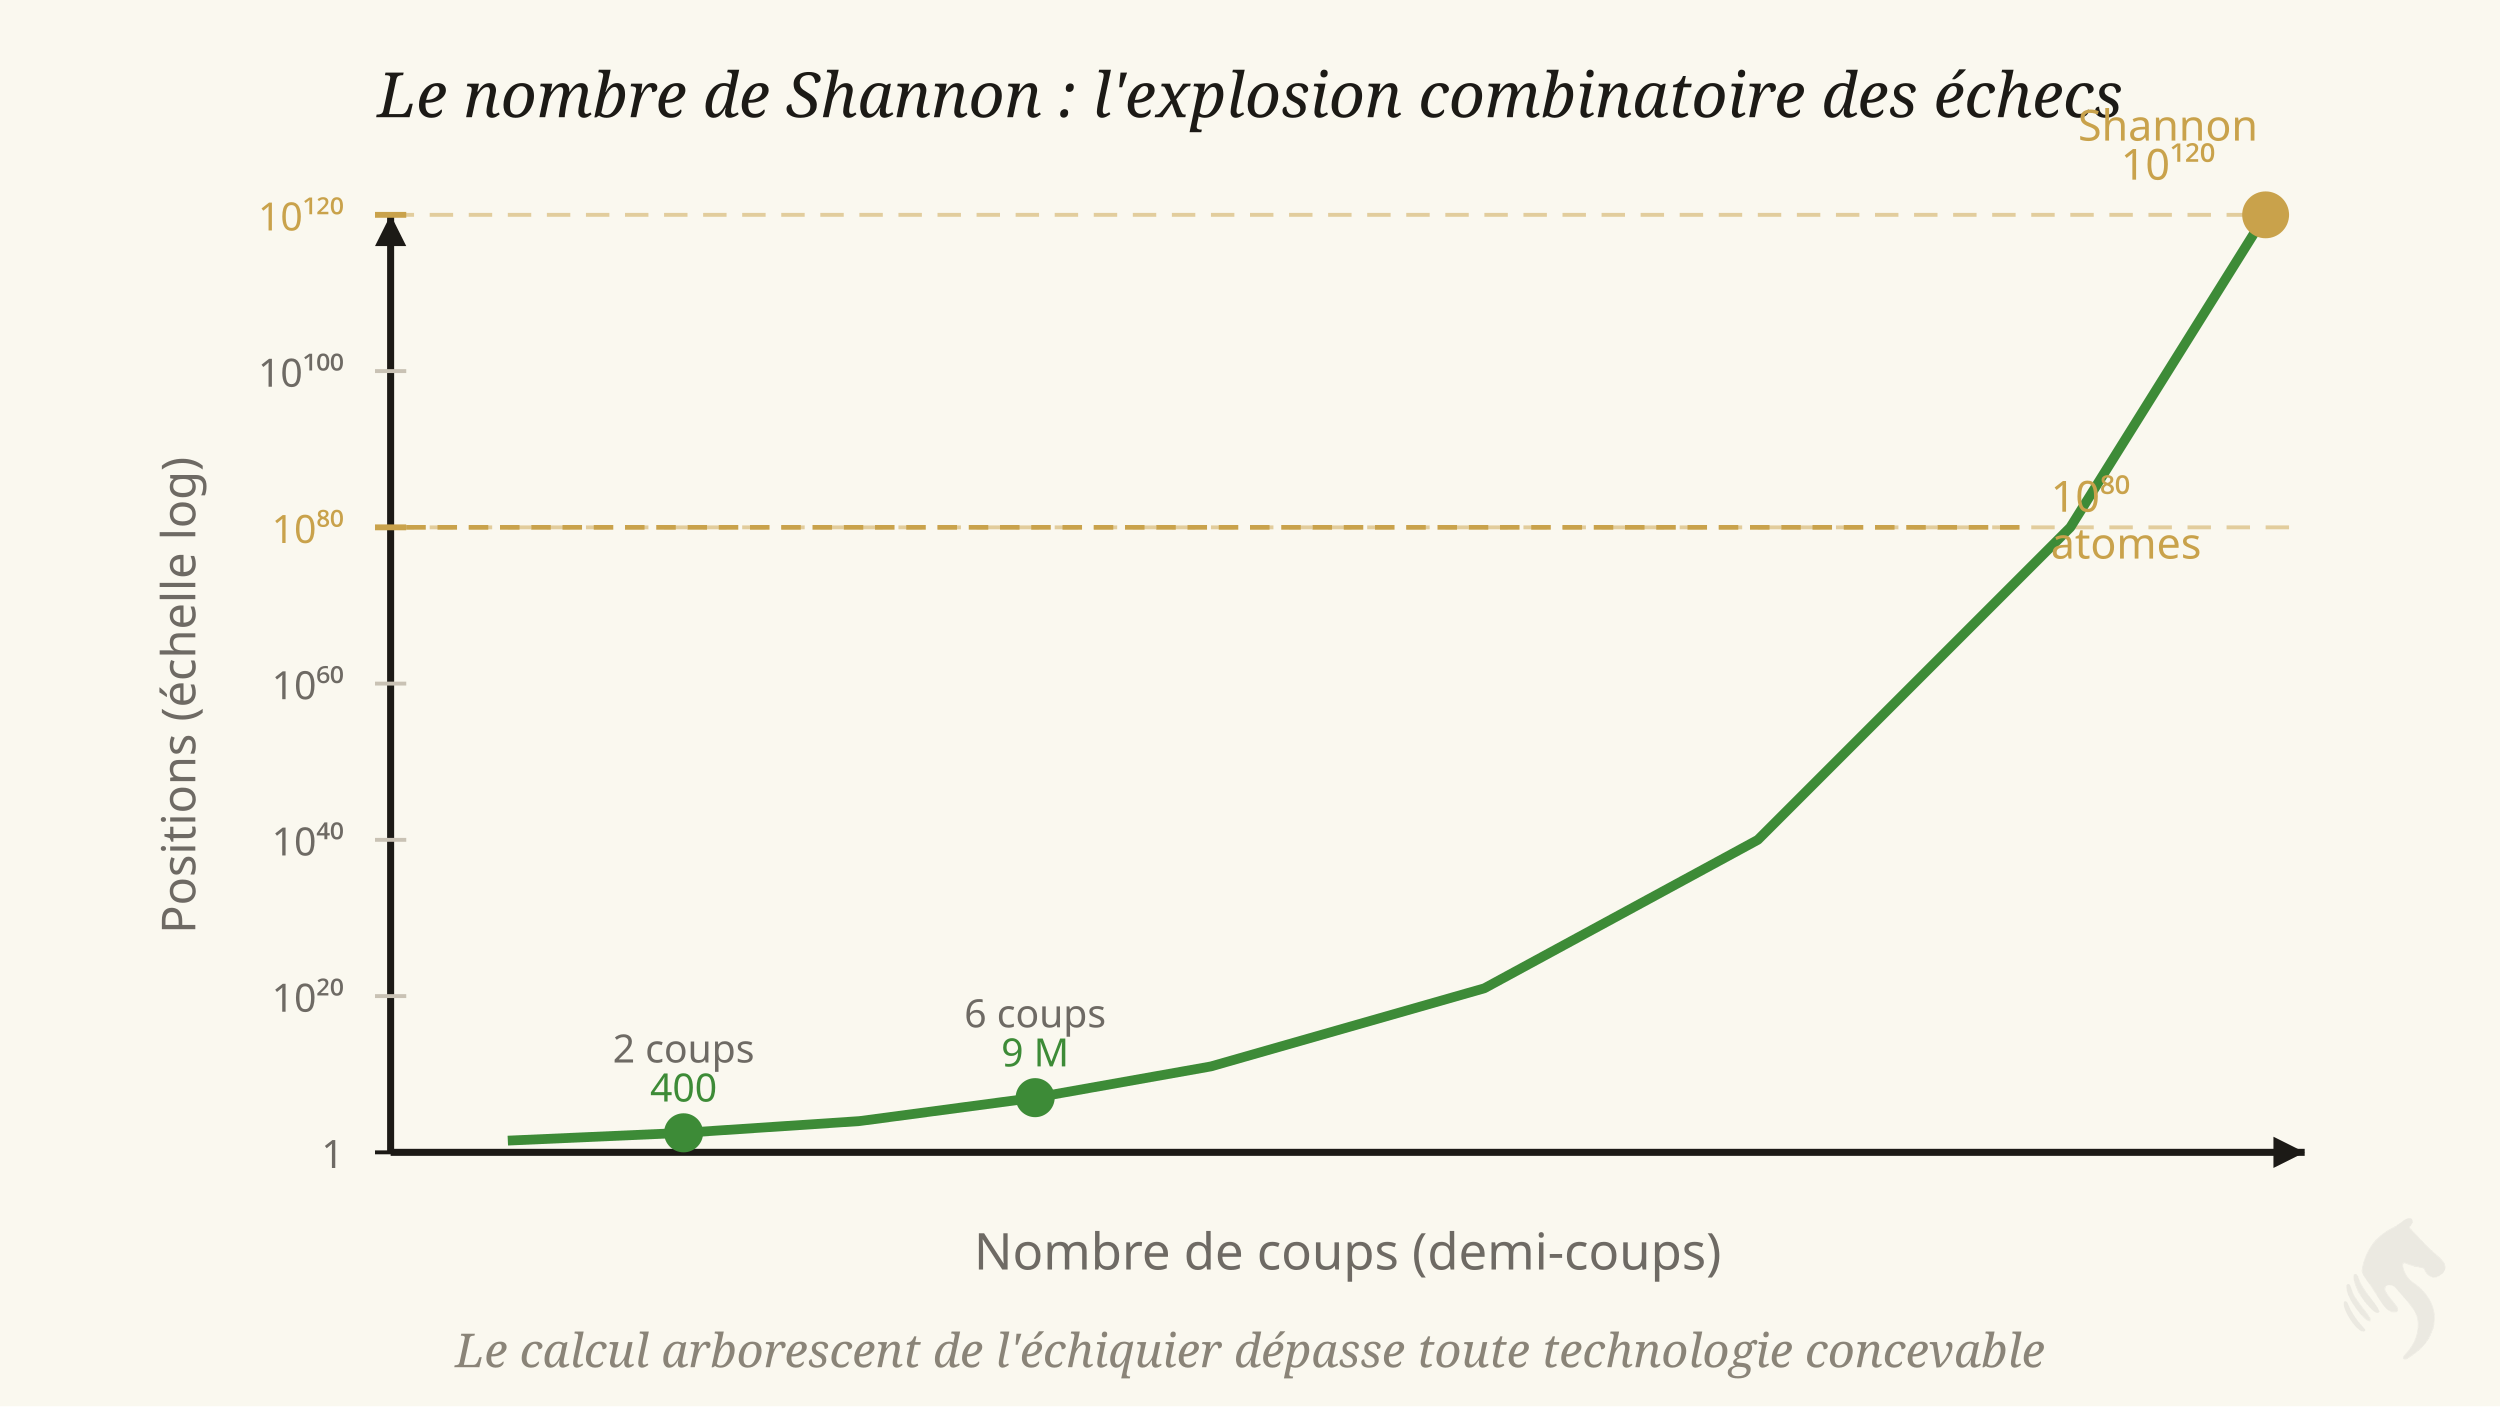
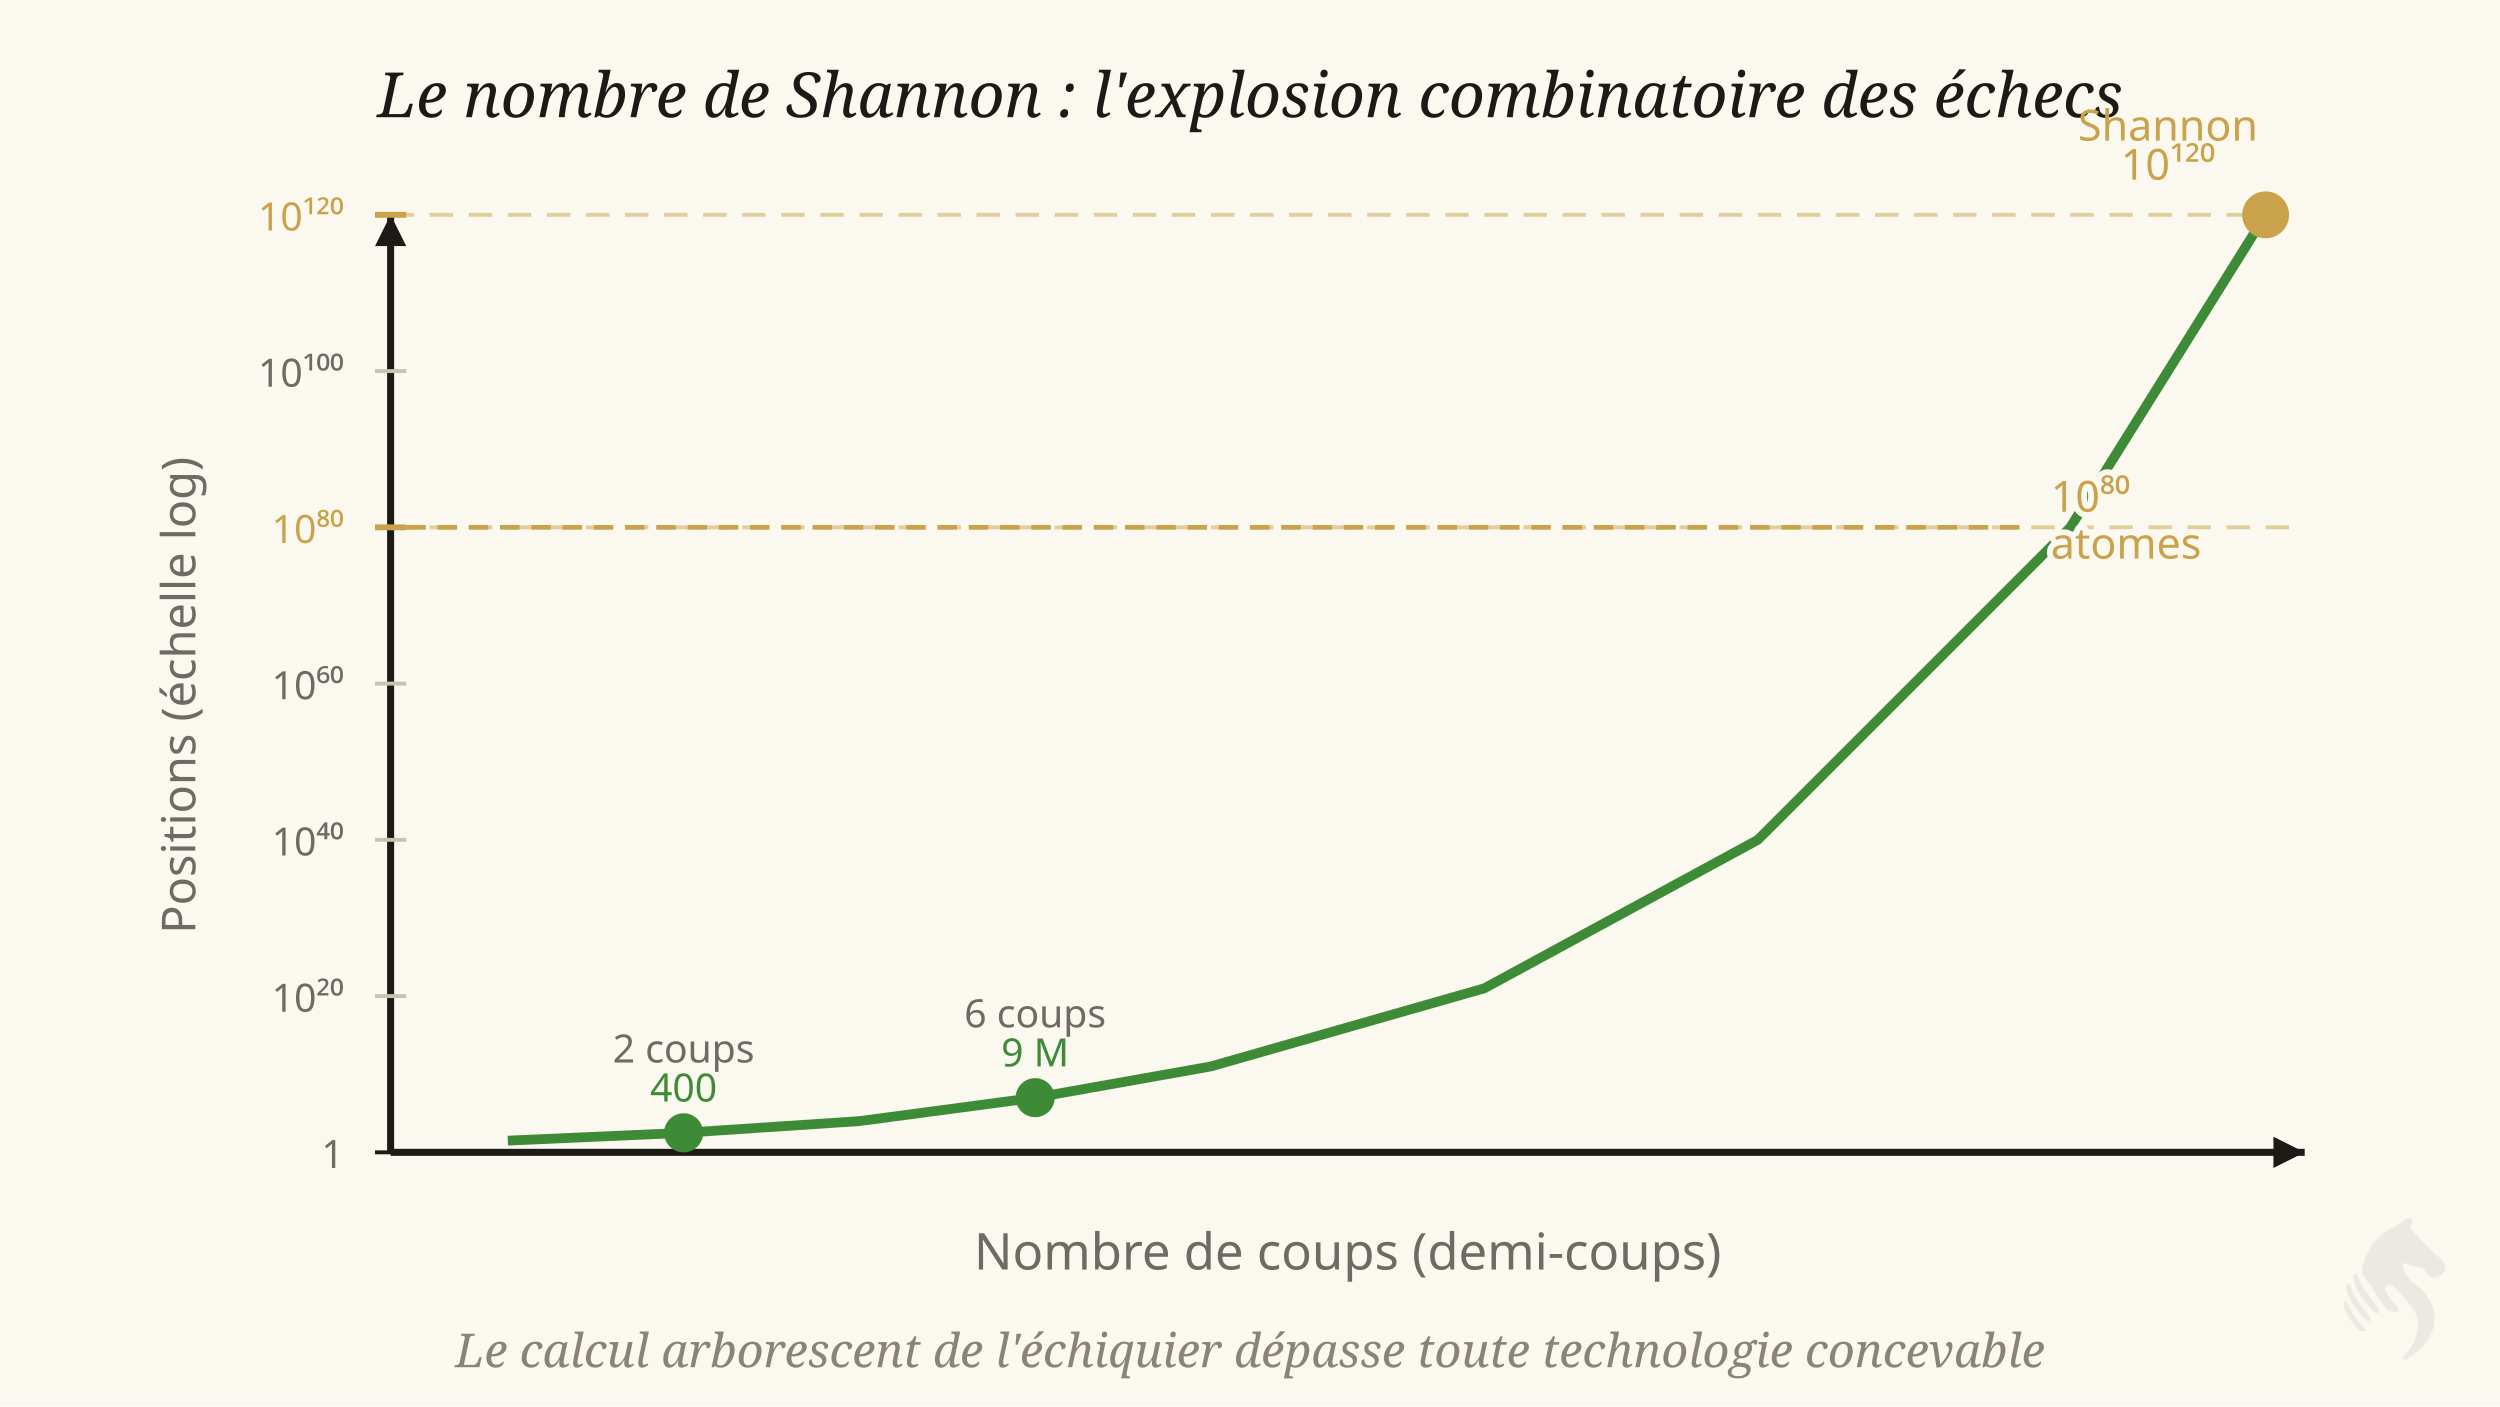
<svg xmlns="http://www.w3.org/2000/svg" width="640" height="360" viewBox="0 0 640 360" role="img" aria-labelledby="em3">
  <rect width="640" height="360" fill="#faf8ef" />
  <text x="320" y="30" text-anchor="middle" font-family="Georgia, serif" font-size="16" font-style="italic" fill="#1c1a16">Le nombre de Shannon : l'explosion combinatoire des échecs</text>
  <line x1="100" y1="55" x2="100" y2="295" stroke="#1c1a16" stroke-width="1.8" />
  <polygon points="100,55 96,63 104,63" fill="#1c1a16" />
  <text x="50" y="178" text-anchor="middle" font-family="system-ui, sans-serif" font-size="12" fill="#6e6a64" transform="rotate(-90 50 178)">Positions (échelle log)</text>
  <line x1="100" y1="295" x2="590" y2="295" stroke="#1c1a16" stroke-width="1.8" />
  <polygon points="590,295 582,291 582,299" fill="#1c1a16" />
  <text x="345" y="325" text-anchor="middle" font-family="system-ui, sans-serif" font-size="13" fill="#6e6a64">Nombre de coups (demi-coups)</text>
  <line x1="96" y1="295" x2="104" y2="295" stroke="#1c1a16" stroke-width="1" />
  <text x="88" y="299" text-anchor="end" font-family="system-ui, sans-serif" font-size="10" fill="#6e6a64">1</text>
  <line x1="96" y1="255" x2="104" y2="255" stroke="#c9c2b4" stroke-width="1" />
  <text x="88" y="259" text-anchor="end" font-family="system-ui, sans-serif" font-size="10" fill="#6e6a64">10²⁰</text>
  <line x1="96" y1="215" x2="104" y2="215" stroke="#c9c2b4" stroke-width="1" />
  <text x="88" y="219" text-anchor="end" font-family="system-ui, sans-serif" font-size="10" fill="#6e6a64">10⁴⁰</text>
  <line x1="96" y1="175" x2="104" y2="175" stroke="#c9c2b4" stroke-width="1" />
  <text x="88" y="179" text-anchor="end" font-family="system-ui, sans-serif" font-size="10" fill="#6e6a64">10⁶⁰</text>
  <line x1="96" y1="135" x2="104" y2="135" stroke="#c9a24b" stroke-width="1.5" />
  <text x="88" y="139" text-anchor="end" font-family="system-ui, sans-serif" font-size="10" fill="#c9a24b">10⁸⁰</text>
  <line x1="96" y1="95" x2="104" y2="95" stroke="#c9c2b4" stroke-width="1" />
  <text x="88" y="99" text-anchor="end" font-family="system-ui, sans-serif" font-size="10" fill="#6e6a64">10¹⁰⁰</text>
  <line x1="96" y1="55" x2="104" y2="55" stroke="#c9a24b" stroke-width="1.5" />
  <text x="88" y="59" text-anchor="end" font-family="system-ui, sans-serif" font-size="10" fill="#c9a24b">10¹²⁰</text>
  <line x1="100" y1="135" x2="590" y2="135" stroke="#c9a24b" stroke-width="1" stroke-dasharray="6 4" opacity="0.5" />
  <line x1="100" y1="55" x2="590" y2="55" stroke="#c9a24b" stroke-width="1" stroke-dasharray="6 4" opacity="0.5" />
  <polyline points="130,292 175,290 220,287 265,281 310,273 380,253 450,215 530,135 580,55" fill="none" stroke="#3d8b37" stroke-width="2.5" stroke-linejoin="round" />
  <circle cx="175" cy="290" r="5" fill="#3d8b37" />
  <text x="175" y="282" text-anchor="middle" font-family="system-ui, sans-serif" font-size="10" fill="#3d8b37">400</text>
  <text x="175" y="272" text-anchor="middle" font-family="system-ui, sans-serif" font-size="10" fill="#6e6a64">2 coups</text>
  <circle cx="265" cy="281" r="5" fill="#3d8b37" />
  <text x="265" y="273" text-anchor="middle" font-family="system-ui, sans-serif" font-size="10" fill="#3d8b37">9 M</text>
  <text x="265" y="263" text-anchor="middle" font-family="system-ui, sans-serif" font-size="10" fill="#6e6a64">6 coups</text>
  <line x1="104" y1="135" x2="520" y2="135" stroke="#c9a24b" stroke-width="1.2" stroke-dasharray="5 3" />
-   <text x="525" y="131" font-family="system-ui, sans-serif" font-size="11" fill="#c9a24b">10⁸⁰</text>
-   <text x="525" y="143" font-family="system-ui, sans-serif" font-size="11" fill="#c9a24b">atomes</text>
+   <text x="525" y="131" font-family="system-ui, sans-serif" font-size="11" fill="#c9a24b" stroke="#faf8ef" stroke-width="3" stroke-linejoin="round" paint-order="stroke">10⁸⁰</text>
+   <text x="525" y="143" font-family="system-ui, sans-serif" font-size="11" fill="#c9a24b" stroke="#faf8ef" stroke-width="3" stroke-linejoin="round" paint-order="stroke">atomes</text>
  <circle cx="580" cy="55" r="6" fill="#c9a24b" />
  <text x="555" y="46" text-anchor="middle" font-family="system-ui, sans-serif" font-size="11" fill="#c9a24b">10¹²⁰</text>
  <text x="555" y="36" text-anchor="middle" font-family="system-ui, sans-serif" font-size="11" fill="#c9a24b">Shannon</text>
  <text x="320" y="350" text-anchor="middle" font-family="Georgia, serif" font-size="12" font-style="italic" fill="#8a8478">Le calcul arborescent de l'échiquier dépasse toute technologie concevable</text>
  <g id="wm" opacity="0.07" transform="translate(600.0,311.9) scale(0.0416)" aria-hidden="true">
    <g fill="#1e1e1e" fill-rule="evenodd">
      <path d="M411.5-.5h-16a76 76 0 0 0-24.5 12q-.62-.7-1.5-1l-2 4a4 4 0 0 1-1.5-1 7 7 0 0 1-2.5 3.5 253 253 0 0 0-17 13q-1.42.93-2.5-.5-5.2 7.95-14.5 9a9.4 9.4 0 0 1-4 6q2.3.02 1.5 2A461 461 0 0 1 278.5 73q-13.2 7.95-26 16.5-1.59-1.38 0-3-2.35.35-4 2 .9.98 2 2-92.12 67.08-125.5 177a1316 1316 0 0 0-10 44 51.2 51.2 0 0 0 4.5 31q.1 3.33-2 1l4.5 11q1-2 2 0l5 10 1-1q6 10.95 13 21a651 651 0 0 1 18.5 25 3.4 3.4 0 0 1 1.5-3q21.52 33 43 66 .3 3.4-2.5 1v2a1542 1542 0 0 1 21 32q1 0 1 1a319 319 0 0 0 25 35 160 160 0 0 0 27 25 3.1 3.1 0 0 1 1-3q23.18 14.62 49 5.5 5-2.83 4-8.5-.15-4.6-1.5-9a618 618 0 0 0-55.5-73.5q3-.91 5 1.5a23.5 23.5 0 0 0-7-9q.63 2.4 2 4.5-.17 2.58-1.5.5a364 364 0 0 1-17.5-26.5 50 50 0 0 1-4.5-22.5q.9-4.71 3-9 .63 1.88 2.5 2a7 7 0 0 1 2-3q9.28-8.1 22-8a86 86 0 0 1 23 4.5 11 11 0 0 1 3 4.5q2.58-1.75 5 .5l21.5 23.5q.74 1.95.5 4 3.56 1 6 4a1094 1094 0 0 0 30 34.5l-1 1q3.7 2.7 7.5 5.5a23 23 0 0 1 2 5l5 3a22 22 0 0 0 5.5 8 11.5 11.5 0 0 0 4 4 3.9 3.9 0 0 0-2-3.5q1.7-1.12 3 .5a705 705 0 0 1 42 57.5q-.65 1.46-2 1.5a169 169 0 0 1 10 19 3.8 3.8 0 0 0-.5 4q1 2 2 0 1.4 2.05 2.5 4-.25-2.55.5-5a185 185 0 0 1 11 83q-1 2-2 0a9 9 0 0 0-1.5-4v9a2.3 2.3 0 0 0 1.5-1q.75 10.55-1 21a337 337 0 0 1-18 56l-2.5 3q-1.2-.69-1-2a36 36 0 0 0-4 7 5.2 5.2 0 0 0 3.5-4 4.3 4.3 0 0 1 0 4 350 350 0 0 1-33 52 1108 1108 0 0 1-30 35q-7.17 20.32 13.5 14.5a34 34 0 0 1 6-3 1496 1496 0 0 1 54-37 942 942 0 0 0 29-27q1.25-1.03 2 .5a11 11 0 0 0-3 4q1.35-1.65 2.5 0a29 29 0 0 1 4.5-6 40 40 0 0 0 9-10.5l6-4-1-1a25 25 0 0 1 8.5-7.5q-1.47-2.67 1-5 .22 4.17 2.5 1.5-1.94-3.13 2-4l-1-1q1.48-3.25 4-5.5a8 8 0 0 0-3-1q37.8-53.63 47.5-119 8.4-83.08-38-152a364 364 0 0 0-28-35q-1.03-1.25.5-2 3.58 2.23 2-1l-4-2a5 5 0 0 1-3-.5 484 484 0 0 0-70-58q-.7-.62-1-1.5 1.05-.43 2-1v-3a6 6 0 0 1-5-2q-.66-.1-1 .5 3.72 2.61 0 3-34.57-32.88-46-79.5.2-2.3 2-3v-4q-1.94 5.58-3.5 0-1-9 0-18 2.16-6.4 8.5-8a78 78 0 0 1 22 7.5 403 403 0 0 0 66 18l9 3q-2.45.75-5 .5-1.59 1.6 0 3a16 16 0 0 1 6.5-1 7.3 7.3 0 0 1 2 3q1.38-2.6 3.5-2-1.1-2.32-4-2.5 15.09-2.3 25.5 8.5 5.35 10.23 10 21 12.95 20.94 36.5 28.5-1.88.63-2 2.5a30 30 0 0 0 12.5 3q4.43-.1 8-2 3.2 3.87 5.5-1 1.2.69 1 2a39 39 0 0 0 4.5-2l1 1q.69-1.87-1.5-2.5a12 12 0 0 0 7-3q1.88-1.1 3 .5 2.22-3.62 6-2a8.7 8.7 0 0 1 3-4 41 41 0 0 1 12-6.5l-2-1 5.5-3.5q.62.7 1.5 1 1.82-1.15 0-2.5 1.42-.93 2.5.5a5.8 5.8 0 0 1 .5-4 39 39 0 0 1 6-4.5q-1.55-2.25.5-4.5 3.25-3.5 5-8 1.38-.64 2.5-1-.8-1.05-2-1.5 1.85-5.82 3-11.5v-10h-1q-.85 6-2.5 12-.16-4.46.5-9a63 63 0 0 0-12.5-31 478 478 0 0 0-45.5-44.5q3.06.72 6 2.5-3.15-3.9-7-7.5l1-1q-1.4-1.05-2 .5 1.77 2.4-.5 4a781 781 0 0 1-67.5-65.5l1-.5a29 29 0 0 0 7 6 93 93 0 0 0-14-15 24.5 24.5 0 0 0-9-9.5l1-1a44 44 0 0 0-7-4.5q1.44 2.2 3.5 4 1 1.5 0 3l-72-76q-5.34-7.85 1.5-14.5 1.98-.8 2 1.5a69 69 0 0 1 6-3.5q-1.95-1.94 0-3.5a31 31 0 0 0 6-12q2.05.24 4-.5a79 79 0 0 0-1.5-17.5 94 94 0 0 0-5-10l-1 1a87 87 0 0 0-5.5-3" />
      <path d="M325.5 44.5q-3.85 1.03-7 3.5a4.2 4.2 0 0 1-4.5-.5q-2.75 2.49-3.5 6-6.97 2.94-14 6-6.75 3.75-13.5 8-.62-.7-1.5-1a37.6 37.6 0 0 1-17 10.5 263 263 0 0 0-12 9.5q-1.59 1.62 0 3 12.8-8.55 26-16.5A461 461 0 0 0 327 46.5q.8-1.98-1.5-2m148 86-21-24a209 209 0 0 1-21-21.5l-8.5-8.5q-4.8-3.3-6-9-9.1-4.3-11.5-13a13 13 0 0 0 3-6q-.02-2.3-2-1.5-6.84 6.65-1.5 14.5l72 76q1-1.5 0-3a20 20 0 0 1-3.5-4m89 86a198 198 0 0 0-17.5-15q.4-2.17-.5-4-3.63-1.2-7-3a26 26 0 0 0-6-6 430 430 0 0 1-27-27.5 2.4 2.4 0 0 0-2-.5 29 29 0 0 1-7-6l-1 .5a781 781 0 0 0 67.5 65.5q2.27-1.6.5-4m-314-128a247 247 0 0 0-42 35.5 14.5 14.5 0 0 1-5 4l1 1a9.3 9.3 0 0 1-6 2.5 76 76 0 0 1-16 20q.3.88 1 1.5a9.4 9.4 0 0 0-5.5 6.5q-1-2-2 0-.93 1.42.5 2.5a25 25 0 0 0-6.5 8.5q-1.6 1.05-3.5 1.5 1.21.45 2 1.5a43 43 0 0 0-7 10 352 352 0 0 0-19.5 37 2.9 2.9 0 0 1-2.5 1 3.3 3.3 0 0 0 2 1.5 47 47 0 0 1-3.5 5.5l-12 34q-.98-1.8-1.5 0 1.4 1.9.5 4a33 33 0 0 1-3.5 5.5q.78.84 1 2a212 212 0 0 0-10 49.5 36 36 0 0 0 7 20q2.1 2.33 2-1a51.2 51.2 0 0 1-4.5-31 1316 1316 0 0 1 10-44q33.38-109.92 125.5-177-1.1-1.02-2-2m376 206q-.5-10.25-5-19.5 1.5-4.37-1.5-.5l-6.5-11q-5.55-3.6-7.5-10l-1 1q-3.75-5.75-9.5-9.5l1-1a850 850 0 0 0-9-7q1.14-2.04-1.5-3.5-1.08 1.43-2.5.5-2.84-1.65-2-4a5 5 0 0 0-3-.5 5 5 0 0 0-.5-3l-1 1a7 7 0 0 0-4.5-3 21 21 0 0 0-6-2.5 478 478 0 0 1 45.5 44.5 63 63 0 0 1 12.5 31q-.66 4.54-.5 9 1.65-6 2.5-12m-259 3v-1q-2.22-5.79 1-11.5l-2-2a67 67 0 0 0 1.5-5.5q.93 7.1 3.5 1-2.43-3.37 2-4a4.3 4.3 0 0 1 2.5 3q.45-1.21 1.5-2 2.3.75 4 2a326 326 0 0 1 28 10.5q11.4 3.22 23 6 1.05 1.6 1.5 3.5 1-4 2 0 1.08-1.43 2.5-.5-1.81 1.35 0 2.5 3.25-.47 7-2 1.85.03 3 1 5.83.22 11 2h5q2.55.25 5-.5l-9-3a403 403 0 0 1-66-18 78 78 0 0 0-22-7.5q-6.34 1.6-8.5 8-1 9 0 18 1.56 5.58 3.5 0m109 6a4.7 4.7 0 0 1 4 3q3.6-3.98 6 1l1-2 4 2a65 65 0 0 1 7.5 10q1.1 3.55 2.5 7-1.77 2.95 2 4 13.35 23.91 39 33 .12-1.87 2-2.5-23.55-7.56-36.5-28.5a305 305 0 0 0-10-21q-10.41-10.8-25.5-8.5 2.9.18 4 2.5m-410 86a9 9 0 0 0 1.5-4 310 310 0 0 0 37.5 86q-1.1 1.02-2 2a40 40 0 0 0 8.5 12 139 139 0 0 0 15 21q2.31 2.97 1.5 6 5.9 1.14 7.5 7 5.7 2.47 5 8 3.8 1.06 6.5 4 20.24 25.5 46 45.5a39 39 0 0 0 20 5 46 46 0 0 1 9-7.5 818 818 0 0 1-10-21.5q1.43-1.08.5-2.5a27 27 0 0 1-3.5-2 185 185 0 0 0-16-23.5q1.43-1.08.5-2.5a13.3 13.3 0 0 1-5.5-5 617 617 0 0 0-22.5-29v-4l-1 1a13 13 0 0 1-4.5-6 11.5 11.5 0 0 1-4-4q-.03 2.3-2 1.5A471 471 0 0 1 97 390.5q-1.8-3.04-.5-6 1.02.54 2 1a9 9 0 0 0-2-4.5q3.83-2.28-1-2.5a597 597 0 0 1-7-18.5l2-1a3.3 3.3 0 0 1-2-3.5 3.1 3.1 0 0 1-3-1q-7.35-19.46-24-8 1.03 2.34-.5 5a97 97 0 0 0 3.5 38" />
      <path d="M365.5 301.5q-1.8.7-2 3 11.43 46.62 46 79.5 3.72-.39 0-3 .34-.6 1-.5-2.4-2.22-5-4.5l2-2q-2.45-.75-5-.5a8.4 8.4 0 0 0-.5-4q-1.72 1.44-3-1a28 28 0 0 1-3.5-6q-.5 2-1 0a143 143 0 0 1-18-31q-6.22-11.64-9-27a7 7 0 0 0-2-3m-211 174a45 45 0 0 1-9.5-15q-1 2-2 0a41 41 0 0 0-6-9l-1-5-1 1a989 989 0 0 1-17.5-25.5q.7-.62 1-1.5a7.7 7.7 0 0 1-5-6 163 163 0 0 1-15-29q-.98-.46-2-1-1.3 2.96.5 6a471 471 0 0 0 55.5 86.5q1.97.8 2-1.5m-90-86q-2.05 2.77 1.5 4 3.6 16.25 9.5 30.5-2.48 3.62 2 3.5 3.65 9.3 8 18.5l-1 1a11.4 11.4 0 0 1 6 8q-.7.62-1 1.5a10.5 10.5 0 0 1 3.5 5l1-1a62 62 0 0 0 7.5 13q.9-.98 2-2a310 310 0 0 1-37.5-86 9 9 0 0 1-1.5 4m48 210a3.9 3.9 0 0 0-2-3.5q1.7-1.12 3 .5a127 127 0 0 0 39 32q11.3 4.6 8.5-7a147 147 0 0 0-17-32 1467 1467 0 0 0-40-51 554 554 0 0 1-48.5-75l1-1q.84 5.22 6 5a51.6 51.6 0 0 1-11.5-27l-1 2a159 159 0 0 0-11-31 14.3 14.3 0 0 0-10.5-8q-3.2.01-6 1.5-2.85 3.45-6 6.5-.87 16.85 3 33.5a3.6 3.6 0 0 1-2 2q1.38.56 2.5 1.5 3.15 9.81 6.5 19.5-1.21.45-2 1.5a29 29 0 0 0 5.5 7A256 256 0 0 0 55.5 525l-2 1a6.4 6.4 0 0 0 4 1.5 332 332 0 0 0 38.5 53l3.5 5.5-1 1q1.9 1.67 3.5.5a36 36 0 0 0 10.5 12m303-214q-.95.57-2 1 .3.88 1 1.5a484 484 0 0 1 70 58q1.42.72 3 .5a43 43 0 0 0-10-12.5l1-1q-2.66 1.47-5-1a36 36 0 0 0-10-10q1.81-1.35 0-2.5a8 8 0 0 1-3.5 0q-4.57-5.7-10-8a13 13 0 0 0-6.5-5.5 11.5 11.5 0 0 1-3.5-4.5q-.62.7-1.5 1a17.7 17.7 0 0 0-8-5.5q-2.84-1.65-2-4-7.47-2.25-13-7.5m-254 24a526 526 0 0 1 23.5 37 55 55 0 0 1 9 15l1-1a65 65 0 0 0 8.5 13q2.8 2.4 2.5-1-21.48-33-43-66a3.4 3.4 0 0 0-1.5 3m111 63q.16-.93 1-1.5a7 7 0 0 1-3.5-2.5 17.5 17.5 0 0 0-5.5-8q3.7-4.18-2.5-5a41 41 0 0 1-7.5-18.5l2-3a7.2 7.2 0 0 1-2-4.5 3.1 3.1 0 0 0 3-1 37 37 0 0 0-1-7q-1.87-.12-2.5-2a36 36 0 0 0-3 9 50 50 0 0 0 4.5 22.5 364 364 0 0 0 17.5 26.5q1.33 2.08 1.5-.5-1.37-2.1-2-4.5m-272 45v19q2.55 12.15 7 24 15.37 37.49 37 68a54 54 0 0 0 9 12.5q-1.58 2.58 2 3l-1 1 5.5 4.5a82 82 0 0 0 9 12q6.5 6.26 12.5 13 9.5 6.75 17.5 15l1-1q4.56 3.52 9 7l1-2a89 89 0 0 0 13.5 3.5q13.85-4.6 6.5-17.5-1.73 1.44-3-1a307 307 0 0 1-13.5-16 16 16 0 0 0-6-5.5q1.43-1.08.5-2.5a27.2 27.2 0 0 1-12.5-15 3.1 3.1 0 0 1-3-1q-7.5-10.25-15.5-20-.93-1.42.5-2.5a16 16 0 0 1-6-5.5 880 880 0 0 1-19-29.5q.7-.62 1-1.5a8 8 0 0 1-4-4 94 94 0 0 1-12.5-26l-1 1q-3.8-4.62-1.5-10a3.1 3.1 0 0 1-3-1 198 198 0 0 1-7-15.5l1-1a55 55 0 0 1-9-11q-2.85-1.46-6-2l3-1a22 22 0 0 0-9 2 11.4 11.4 0 0 0-4 6.5m277 51a48 48 0 0 0 12 5q-.57 3.66 2 2a5.3 5.3 0 0 1 3.5 3l1-2a45 45 0 0 0 26 0q.45 1.21 1.5 2 1.27-3.4 4-2 1.81-1.15 0-2.5l3-1.5a21 21 0 0 0 3.5-4q1.4-8.23-1.5-16 .3-.88 1-1.5-5.22-1.95-4-7a193 193 0 0 1-18-23.5 16 16 0 0 0-3.5-3q-4.05-7.43-9-12a284 284 0 0 0-14-17q-.75-1.58.5-3a19 19 0 0 1-6-4 4.35 4.35 0 0 0-5-1.5 618 618 0 0 1 55.5 73.5q1.35 4.4 1.5 9 1 5.67-4 8.5-25.82 9.12-49-5.5a3.1 3.1 0 0 0-1 3m115-56a264 264 0 0 1 16 22q-1.7 3.04 1.5 1a494 494 0 0 1 16.5 23l7 10q1.35-.04 2-1.5a705 705 0 0 0-42-57.5q-1.3-1.62-3-.5a3.9 3.9 0 0 1 2 3.5" />
      <path d="M112.5 599.5q7 9.5 16 17 2 0 2 2 6.9 3.77 11 8.5l13 5.5a5.7 5.7 0 0 0 6 0q2.07 3.94 4 0-3.37-1.23-.5-3 .22-6.86.5-13.5l-3-3.5 3-2.5q-4.58-.9-7.5-4.5a79 79 0 0 0-10.5-16.5q2.67 1.47 5-1a12 12 0 0 1-8.5-3.5 92 92 0 0 0-17.5-23.5l2-1-6.5-4.5a2294 2294 0 0 1-34.5-47q-1 0-1-1-5.27-4.75-4-11.5-2.25-3.25-3.5.5A227 227 0 0 1 61.5 469q.84-.57 1-1.5-5.16.22-6-5l-1 1a554 554 0 0 0 48.5 75 1467 1467 0 0 1 40 51q10.5 14.98 17 32 2.8 11.6-8.5 7a127 127 0 0 1-39-32q-1.3-1.62-3-.5a3.9 3.9 0 0 1 2 3.5m335-4a3349 3349 0 0 1 7.5 35q2.3 19.53.5 39a9 9 0 0 1 1.5 4q1 2 2 0a185 185 0 0 0-11-83q-.75 2.45-.5 5m44-147q1.58 3.23-2 1-1.53.75-.5 2a364 364 0 0 1 28 35q46.4 68.92 38 152-9.7 65.37-47.5 119 1.46.15 3 1a12 12 0 0 0 3.5-6q1.58 1.52 3.5.5-1.16-8.12 7-11-1.6-1.75 1-2.5-.12-8.5 6-14-.81-.1-1-1a3.1 3.1 0 0 1 3-1 5.4 5.4 0 0 1 3-5.5q-1.2-.45-2-1.5a67 67 0 0 0 4.5-10l1 2a9 9 0 0 1 2.5-5l-1-2a6.3 6.3 0 0 1 4-.5 6.5 6.5 0 0 0-3-3 225 225 0 0 1 11-24.5q-.53-1.8-1.5 0-.3-4.51 1-9l1 1a67 67 0 0 0 1.5-13q7.4-.7 1-5a232 232 0 0 0 2-53l.5-5q.57.84 1.5 1a8 8 0 0 0-2.5-5q-6.56-49.08-31.5-89 2.03-1.77-.5-3l-1 1a696 696 0 0 1-17.5-26q-2.18-1.53-1-3.5-3.93-.91-5-4.5-1.26-.5-1-2a69 69 0 0 0-6.5-5q-.69-1.87 1.5-2.5a14 14 0 0 0-4-2.5m-36 230a273 273 0 0 1-13.5 57q-1.4.82-2.5 2 2.69 6.4-4 8.5l2 1a30 30 0 0 0-3 8.5q-.2 1.31 1 2l2.5-3a337 337 0 0 0 18-56 89 89 0 0 0 1-21q-.57.84-1.5 1m-25 84a185 185 0 0 1-24 38l-2.5 6a25 25 0 0 0-6.5 7q-13.95 16.7-28.5 33-1.16 4.05-3.5 7.5-1.35 4.25-1 8a16 16 0 0 1 6 5.5h14a20 20 0 0 1 10-3.5q1.71-1.12 0-2.5a81 81 0 0 0 18.5-12q.62.7 1.5 1a71 71 0 0 1 2-4q1-2 2 0 1.7-4.54 4.5-1a38 38 0 0 1 4.5-6.5 189 189 0 0 0 30.5-23.5q4.55 3.9 4-3a4.6 4.6 0 0 1 4.5-2v-3a5 5 0 0 0 3-.5 41 41 0 0 1 3-5.5 11 11 0 0 1 3-4q-.75-1.53-2-.5a942 942 0 0 1-29 27 1496 1496 0 0 0-54 37 34 34 0 0 0-6 3q-20.67 5.82-13.5-14.5a1108 1108 0 0 0 30-35 350 350 0 0 0 33-52 4.3 4.3 0 0 0 0-4 5.2 5.2 0 0 1-3.5 4" />
    </g>
  </g>
</svg>
